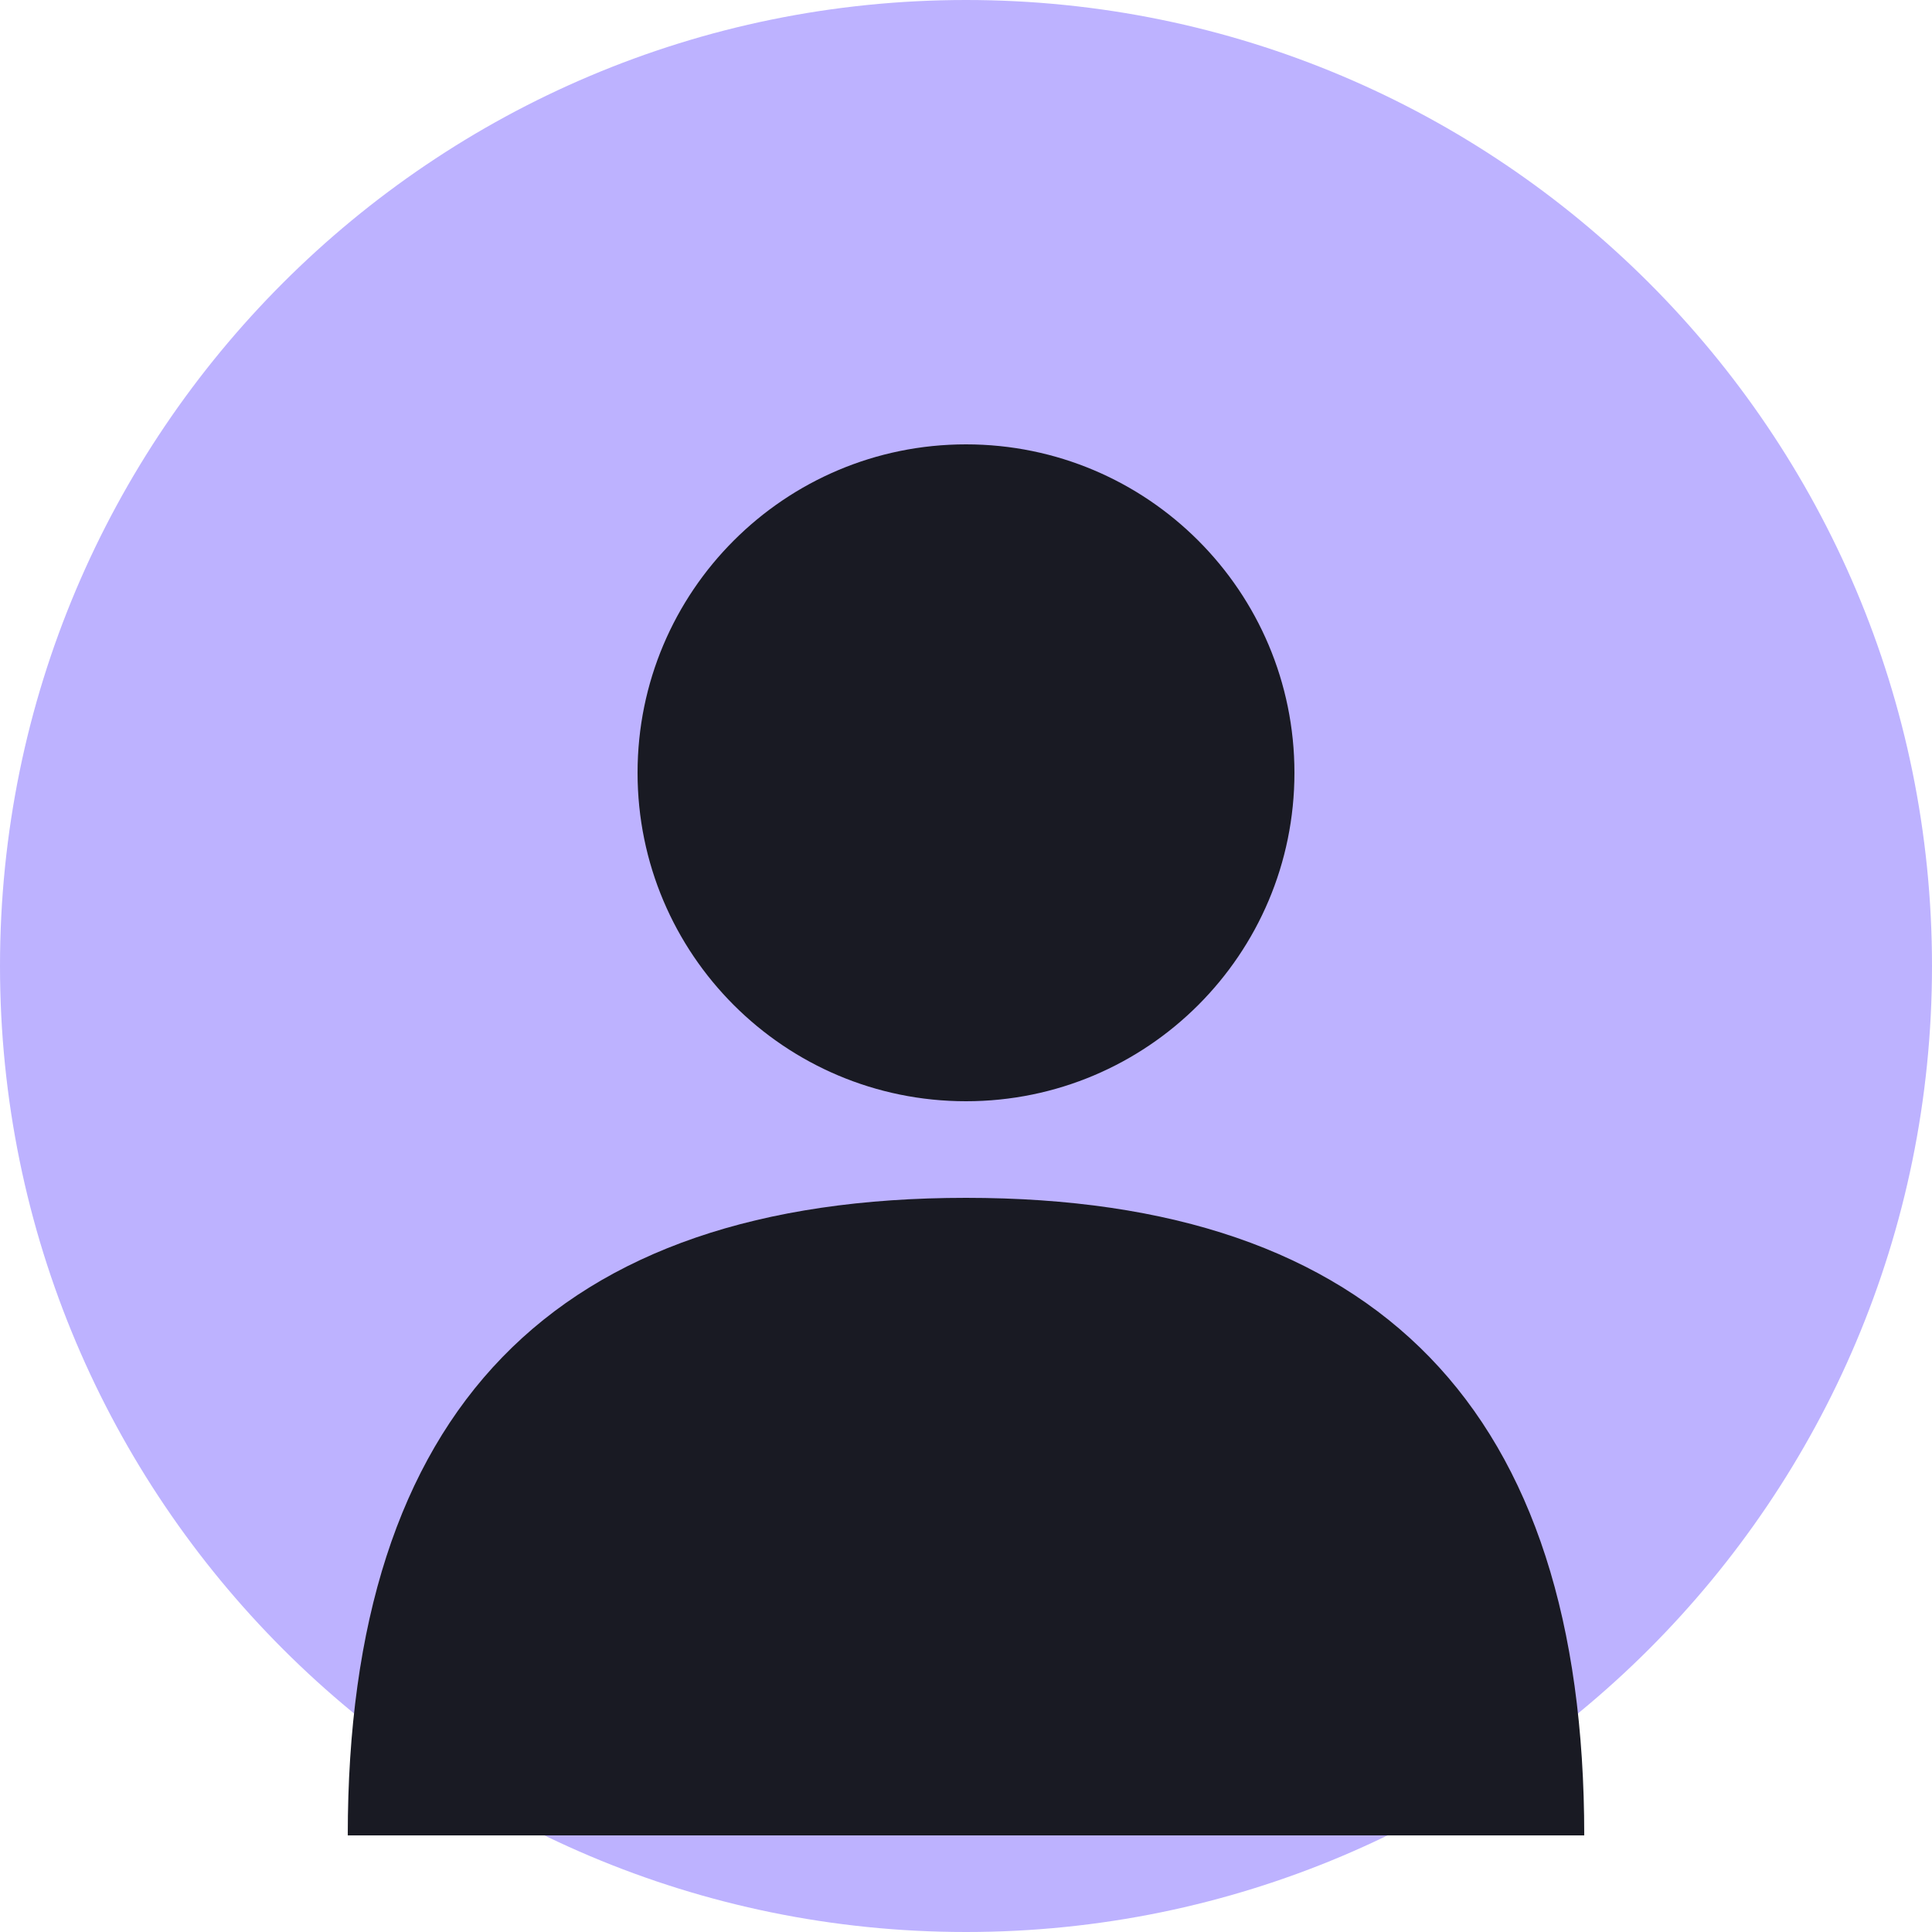
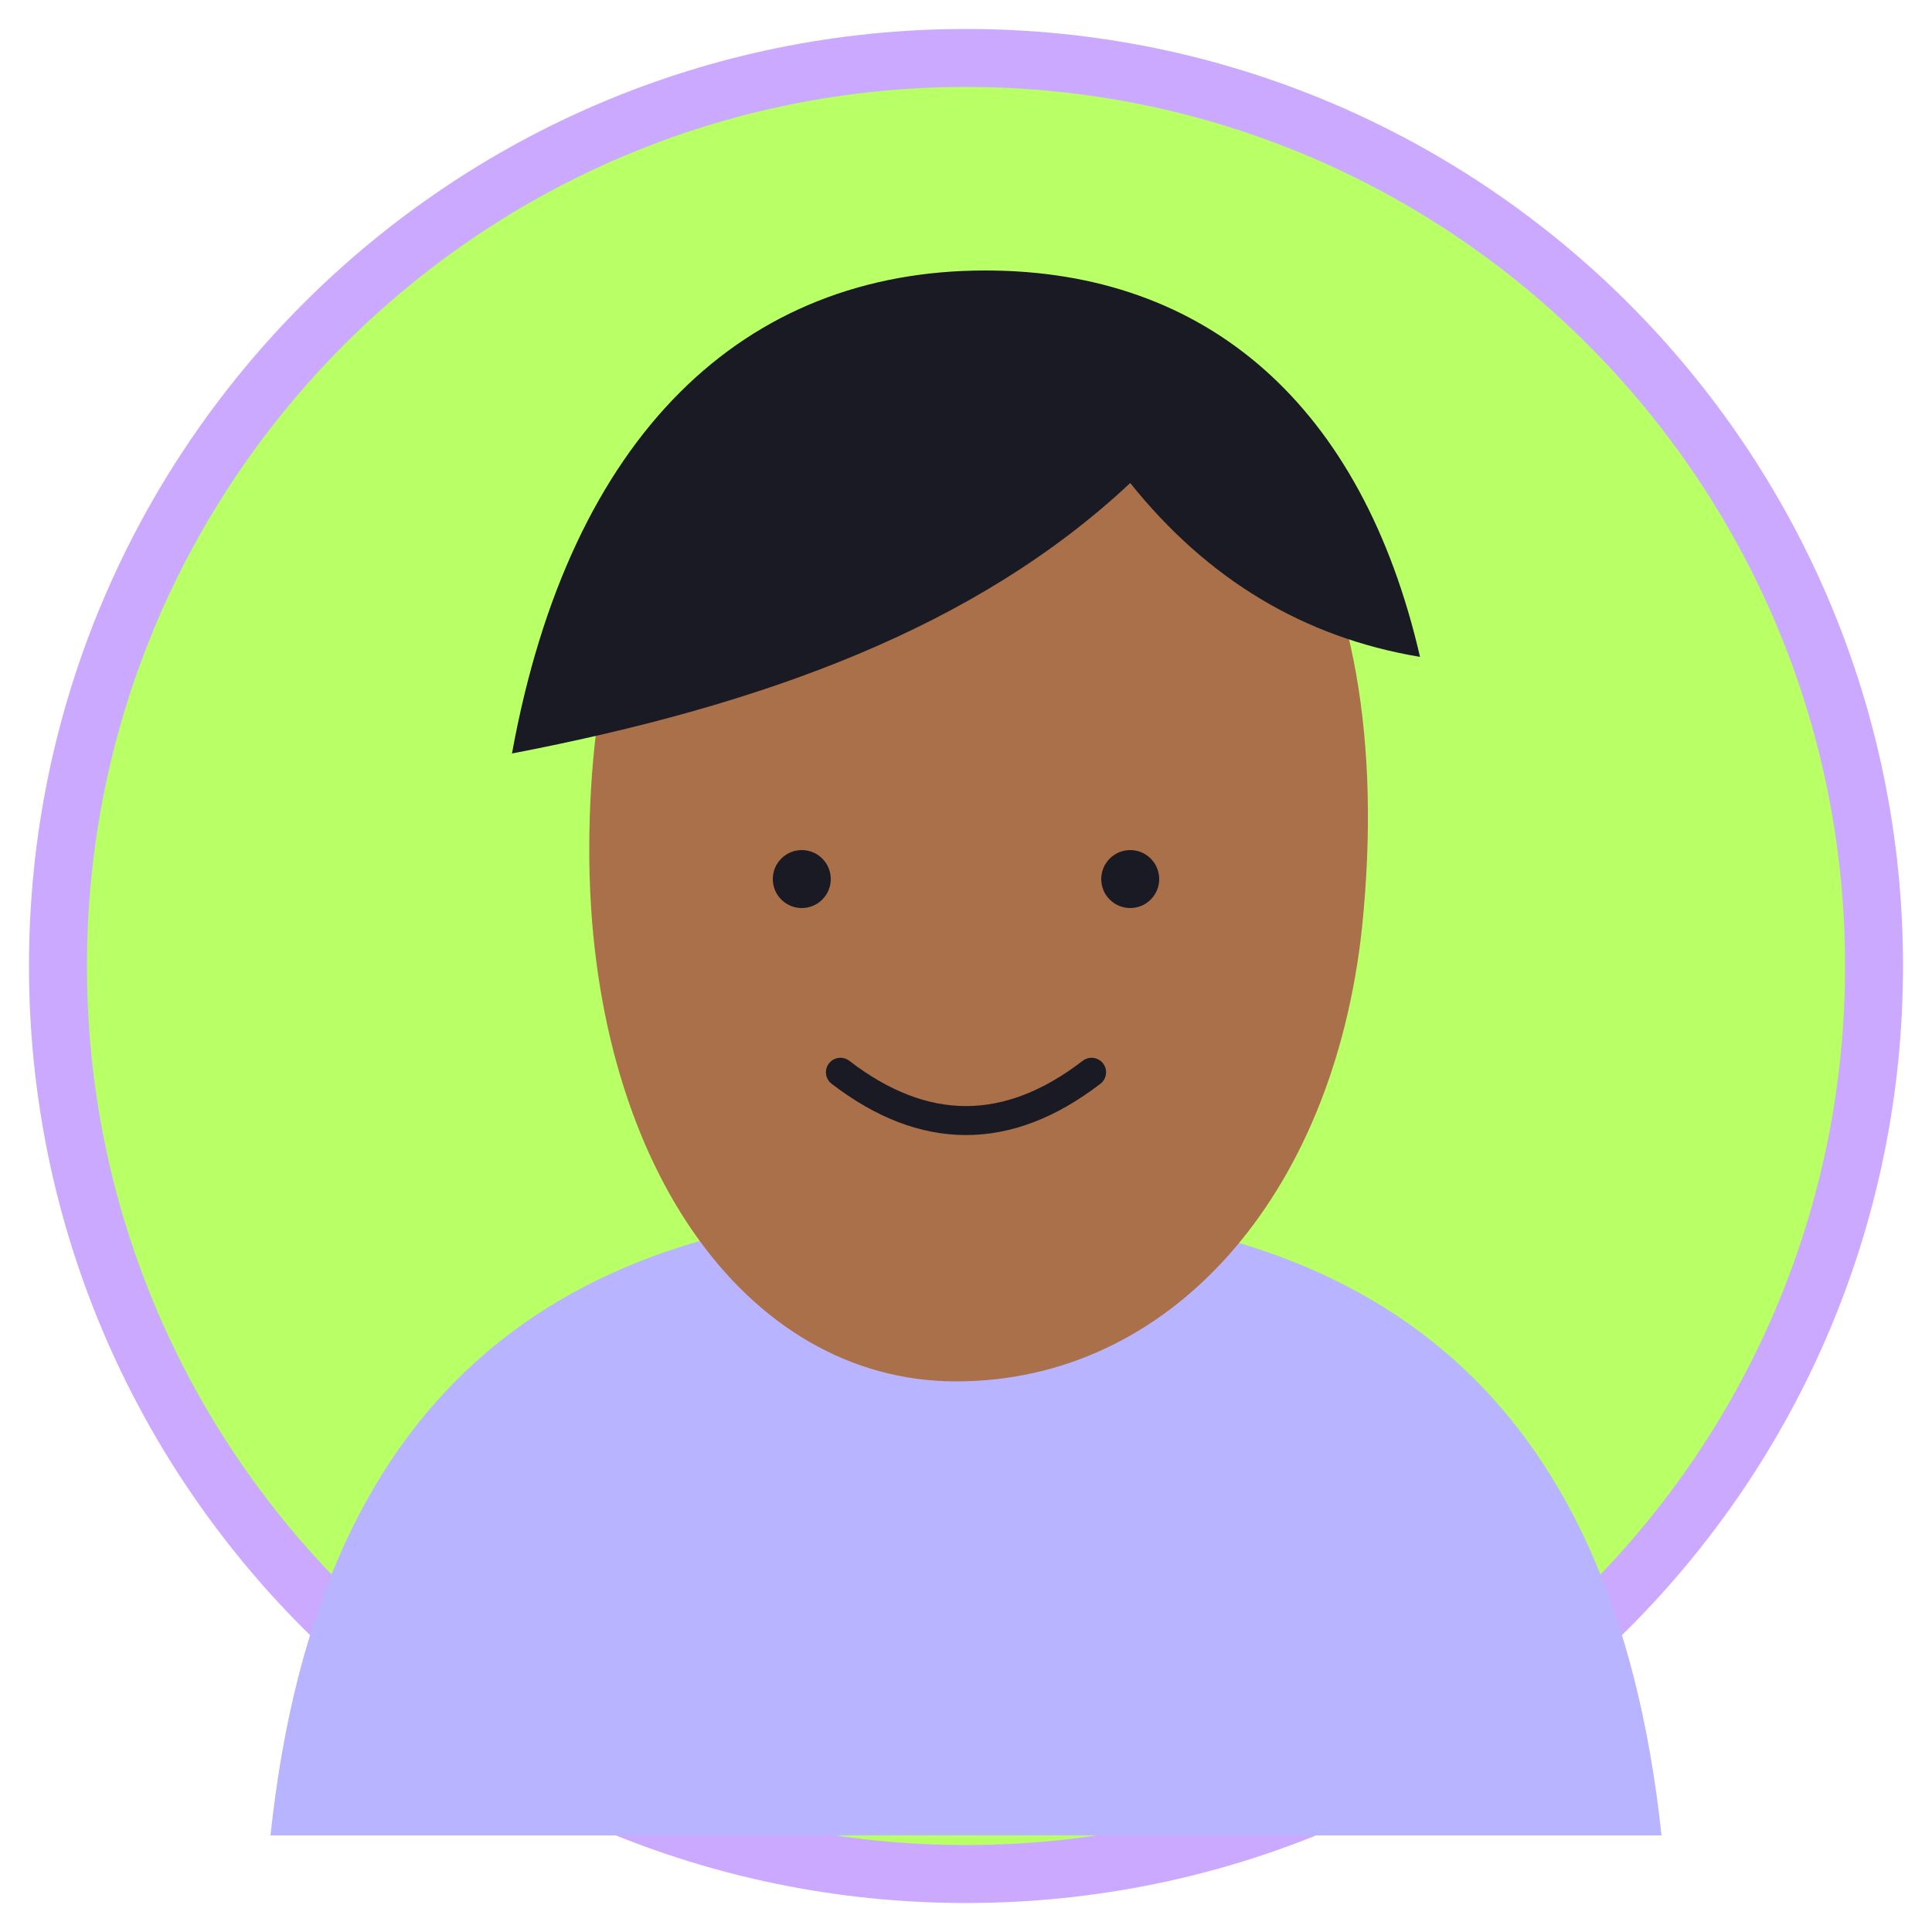
- <svg xmlns="http://www.w3.org/2000/svg" viewBox="0 0 200 200" width="120" height="120">
-   <circle cx="100" cy="100" r="100" fill="#bdb2ff" />
-   <circle cx="100" cy="80" r="34" fill="#191a23" />
-   <path d="M36 190 Q36 124 100 124 Q164 124 164 190 Z" fill="#191a23" />
+ <svg xmlns="http://www.w3.org/2000/svg" viewBox="0 0 200 200">
+   <circle cx="100" cy="100" r="94" fill="#b9ff66" stroke="#cba9ff" stroke-width="6" />
+   <path d="M28 190c5-47 31-65 72-65s67 18 72 65" fill="#b8b4ff" />
+   <path d="M61 88c0-35 16-55 40-55 28 0 44 24 40 63-3 28-20 47-42 47S61 120 61 88Z" fill="#aa7049" />
+   <path d="M53 78c6-33 24-50 49-50 23 0 39 14 45 40-12-2-22-8-30-18-16 15-38 23-64 28Z" fill="#191a23" />
+   <circle cx="83" cy="91" r="3" fill="#191a23" />
+   <circle cx="117" cy="91" r="3" fill="#191a23" />
+   <path d="M87 111q13 10 26 0" stroke="#191a23" stroke-width="3" stroke-linecap="round" fill="none" />
</svg>
